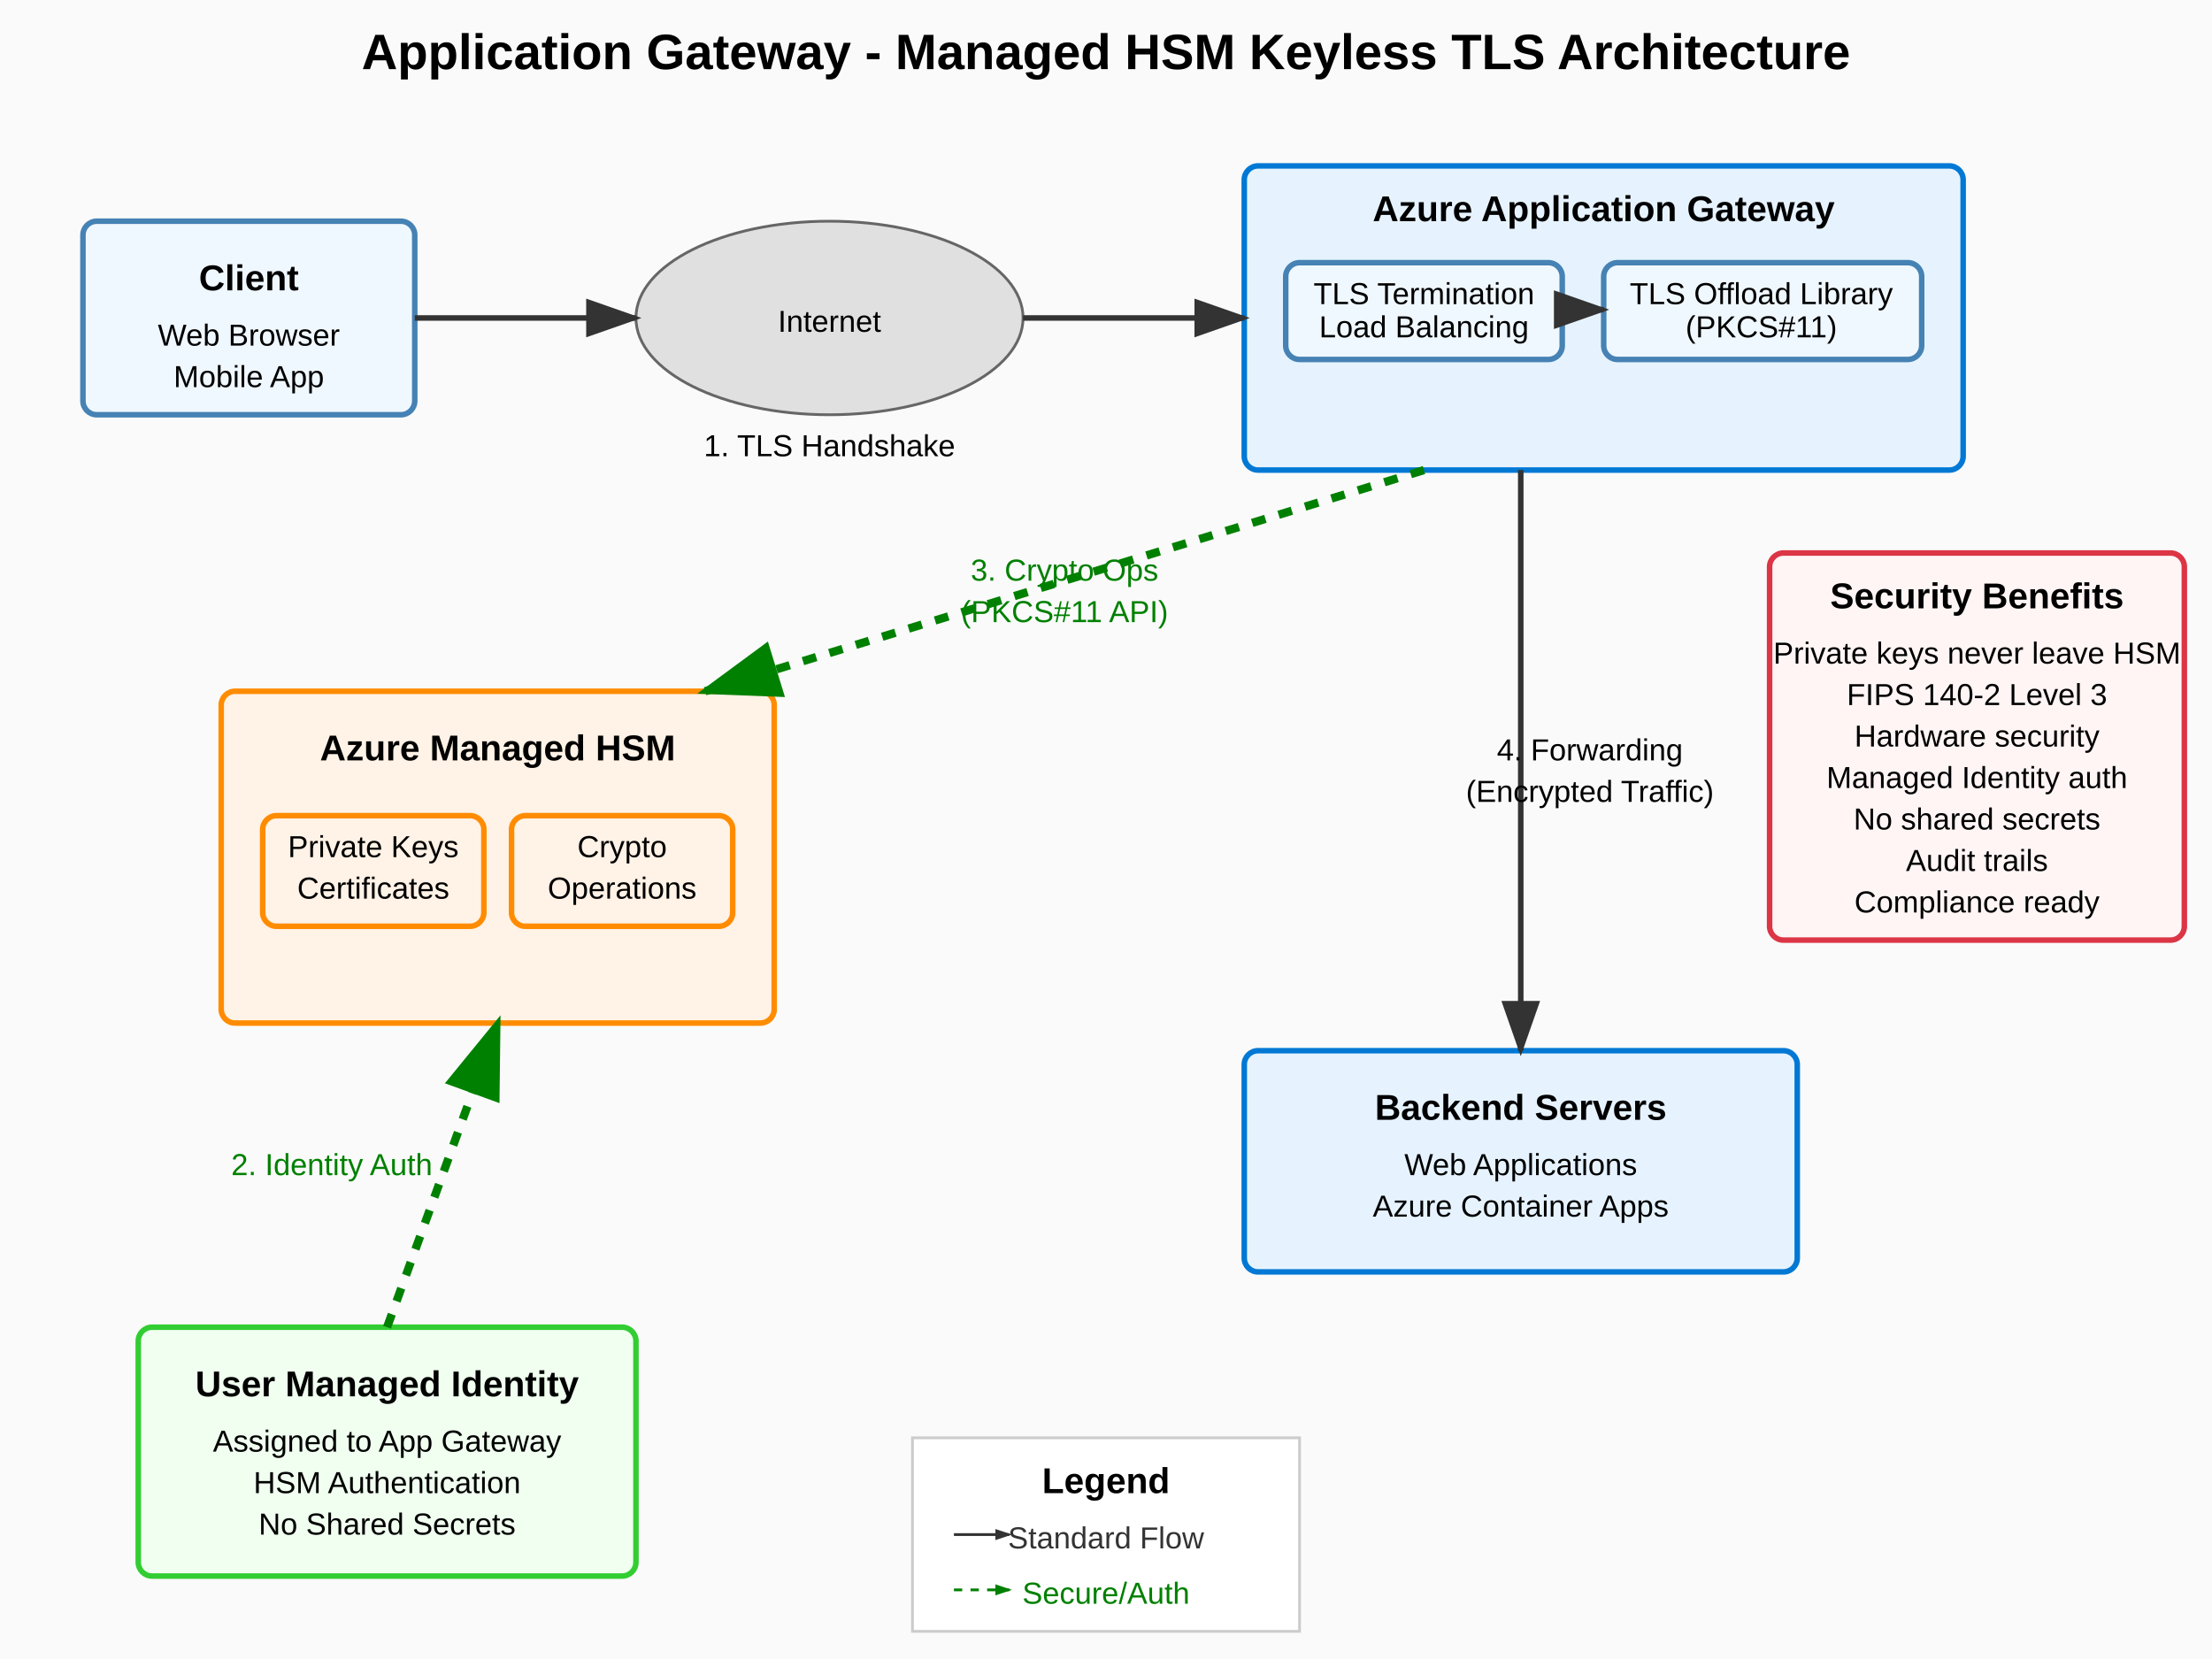
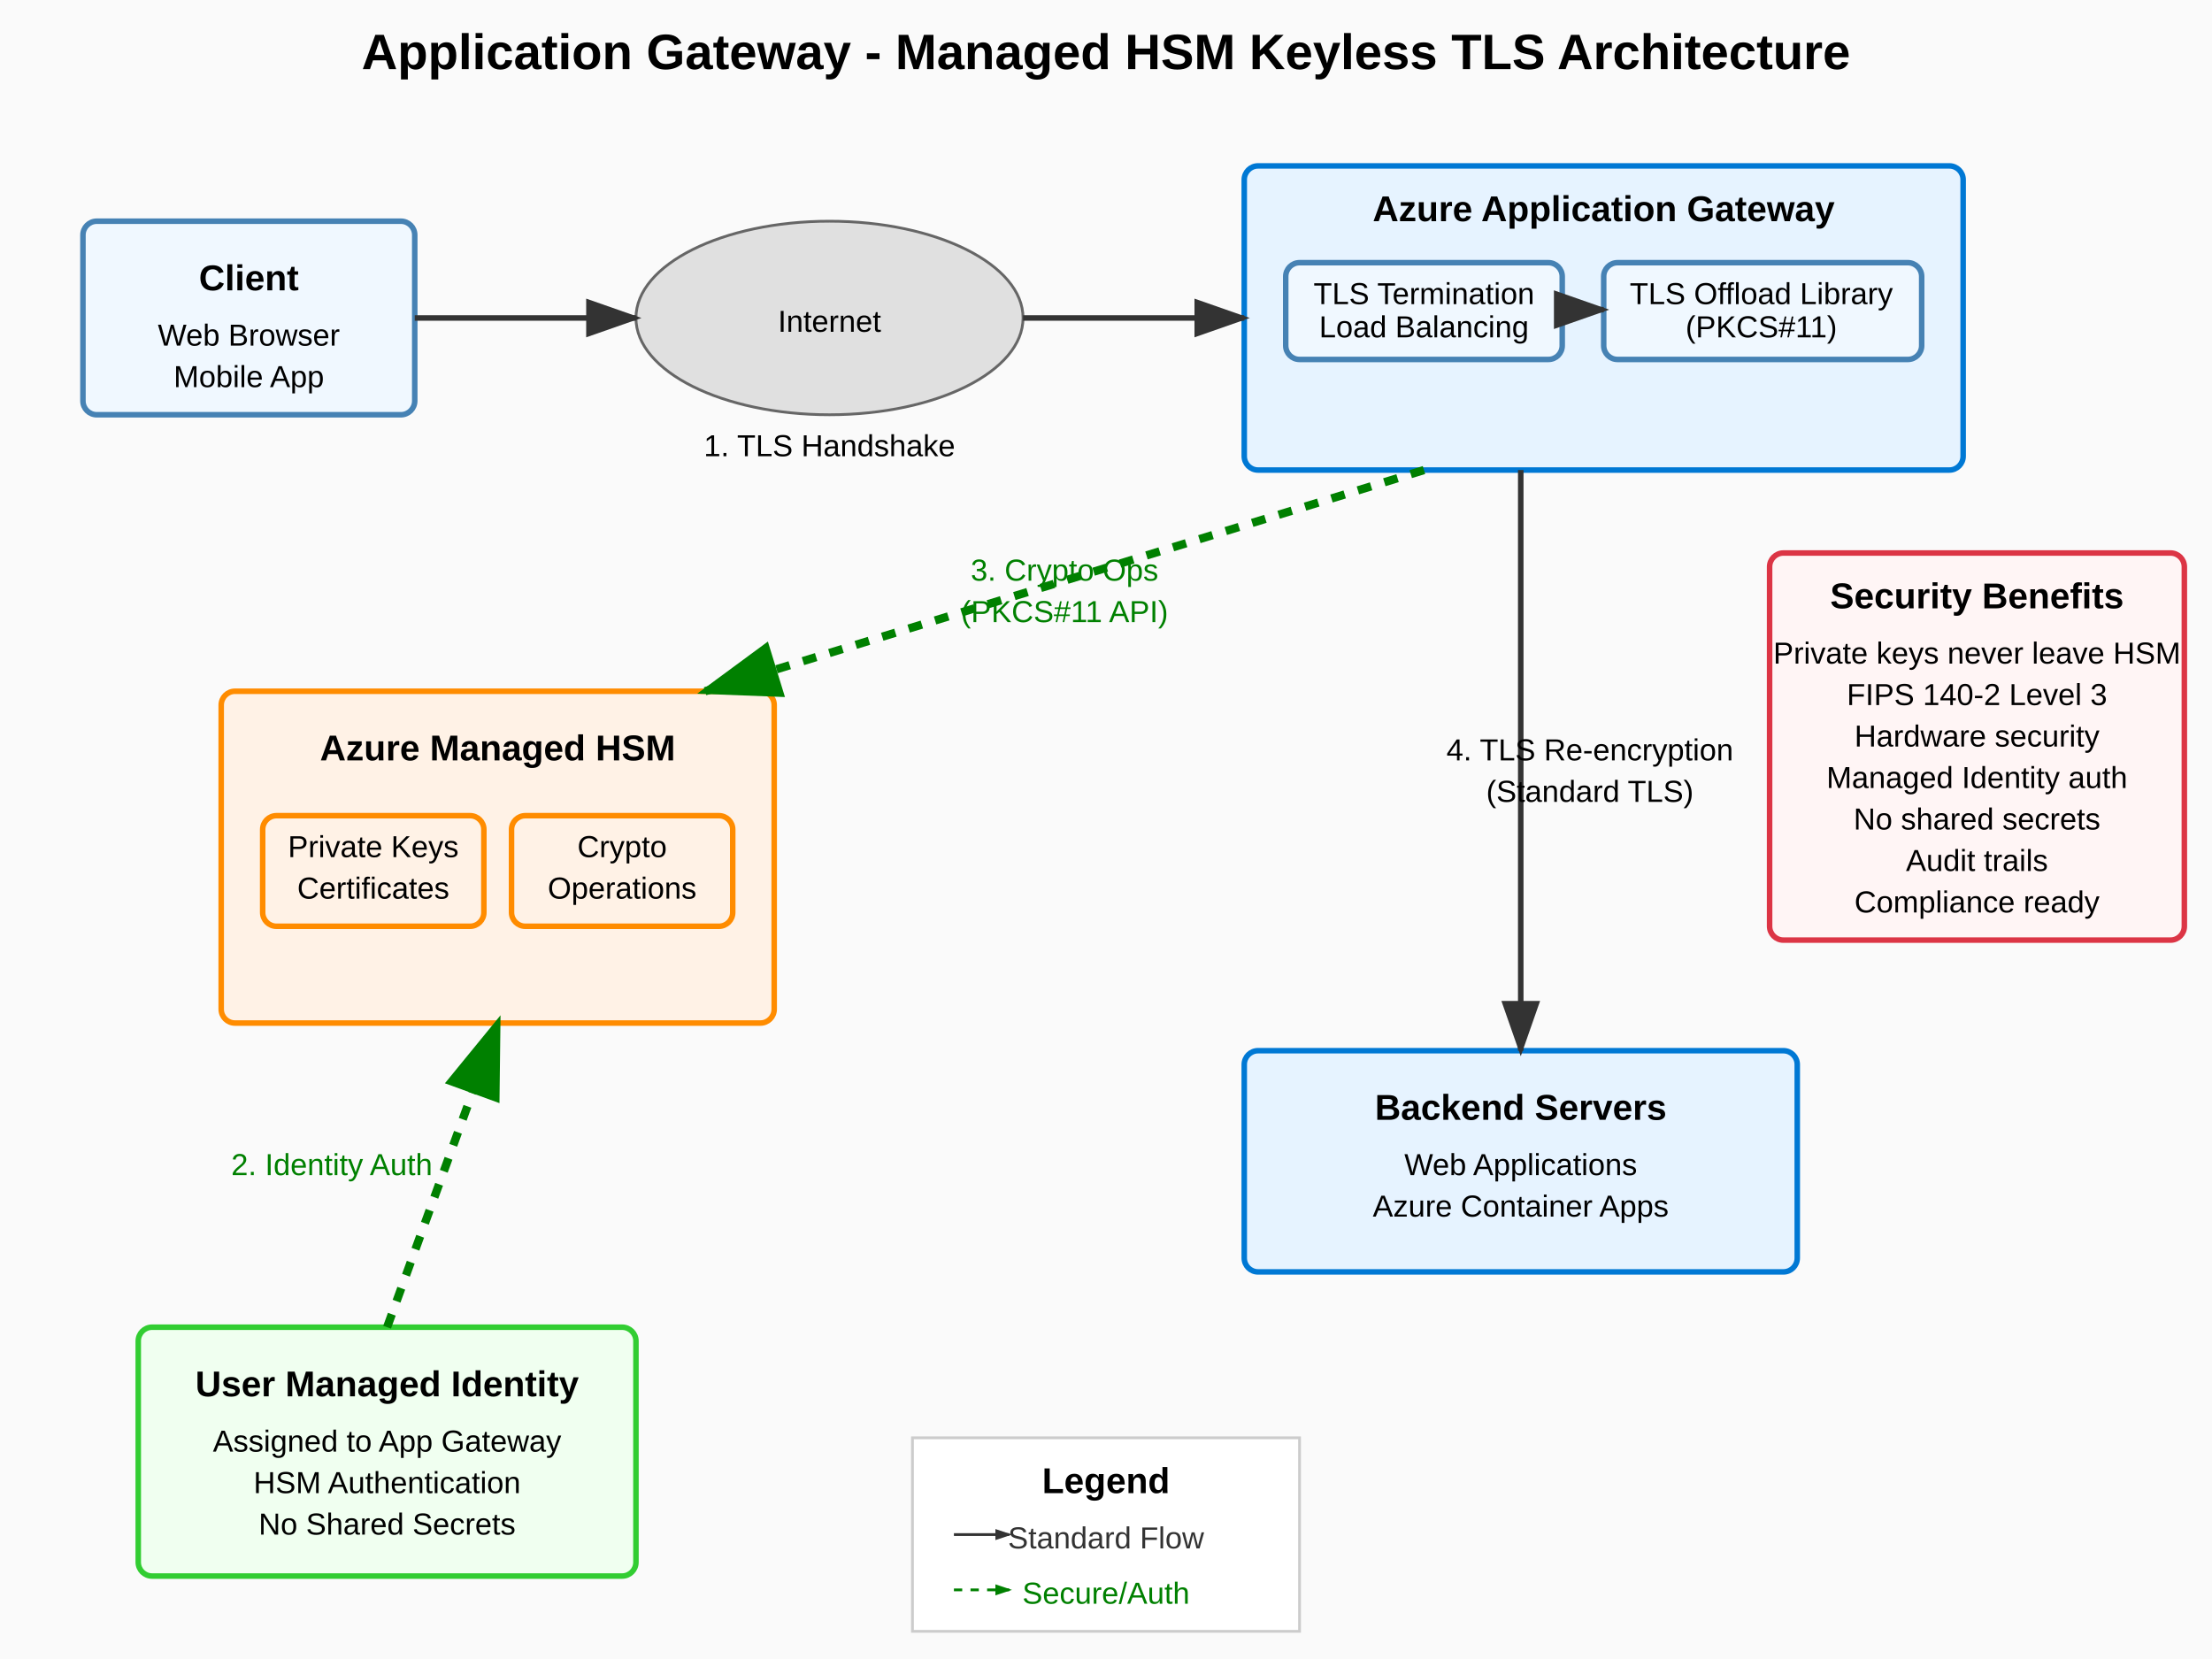
<svg xmlns="http://www.w3.org/2000/svg" width="800" height="600">
  <defs>
    <style>
      .box { fill: #f0f8ff; stroke: #4682b4; stroke-width: 2; rx: 5; }
      .azure-box { fill: #e6f3ff; stroke: #0078d4; stroke-width: 2; rx: 5; }
      .hsm-box { fill: #fff2e6; stroke: #ff8c00; stroke-width: 2; rx: 5; }
      .identity-box { fill: #f0fff0; stroke: #32cd32; stroke-width: 2; rx: 5; }
      .benefits-box { fill: #fff5f5; stroke: #dc3545; stroke-width: 2; rx: 5; }
      .features-box { fill: #f8f9fa; stroke: #6c757d; stroke-width: 2; rx: 5; }
      .text { font-family: Arial, sans-serif; font-size: 11px; text-anchor: middle; }
      .title { font-family: Arial, sans-serif; font-size: 13px; font-weight: bold; text-anchor: middle; }
      .main-title { font-family: Arial, sans-serif; font-size: 18px; font-weight: bold; text-anchor: middle; }
      .arrow { stroke: #333; stroke-width: 2; marker-end: url(#arrowhead); }
      .secure-arrow { stroke: #008000; stroke-width: 3; stroke-dasharray: 5,5; marker-end: url(#arrowhead-secure); }
      .legend-arrow { stroke: #333; stroke-width: 1; marker-end: url(#legend-arrowhead); }
      .legend-secure-arrow { stroke: #008000; stroke-width: 1; stroke-dasharray: 3,3; marker-end: url(#legend-arrowhead-secure); }
    </style>
    <marker id="arrowhead" markerWidth="10" markerHeight="7" refX="9" refY="3.5" orient="auto">
      <polygon points="0 0, 10 3.5, 0 7" fill="#333" />
    </marker>
    <marker id="arrowhead-secure" markerWidth="10" markerHeight="7" refX="9" refY="3.5" orient="auto">
      <polygon points="0 0, 10 3.5, 0 7" fill="#008000" />
    </marker>
    <marker id="legend-arrowhead" markerWidth="6" markerHeight="4" refX="5" refY="2" orient="auto">
      <polygon points="0 0, 6 2, 0 4" fill="#333" />
    </marker>
    <marker id="legend-arrowhead-secure" markerWidth="6" markerHeight="4" refX="5" refY="2" orient="auto">
      <polygon points="0 0, 6 2, 0 4" fill="#008000" />
    </marker>
  </defs>
  <rect x="0" y="0" width="800" height="600" fill="#fafafa" />
  <text x="400" y="25" class="main-title">Application Gateway - Managed HSM Keyless TLS Architecture</text>
  <rect x="30" y="80" width="120" height="70" class="box" />
  <text x="90" y="105" class="title">Client</text>
  <text x="90" y="125" class="text">Web Browser</text>
  <text x="90" y="140" class="text">Mobile App</text>
  <ellipse cx="300" cy="115" rx="70" ry="35" fill="#e0e0e0" stroke="#666" stroke-width="1" />
  <text x="300" y="120" class="text">Internet</text>
  <rect x="450" y="60" width="260" height="110" class="azure-box" />
  <text x="580" y="80" class="title">Azure Application Gateway</text>
  <rect x="465" y="95" width="100" height="35" class="box" />
  <text x="515" y="110" class="text">TLS Termination</text>
  <text x="515" y="122" class="text">Load Balancing</text>
  <rect x="580" y="95" width="115" height="35" class="box" />
  <text x="637" y="110" class="text">TLS Offload Library</text>
  <text x="637" y="122" class="text">(PKCS#11)</text>
  <rect x="80" y="250" width="200" height="120" class="hsm-box" />
  <text x="180" y="275" class="title">Azure Managed HSM</text>
  <rect x="95" y="295" width="80" height="40" class="hsm-box" />
  <text x="135" y="310" class="text">Private Keys</text>
  <text x="135" y="325" class="text">Certificates</text>
  <rect x="185" y="295" width="80" height="40" class="hsm-box" />
  <text x="225" y="310" class="text">Crypto</text>
  <text x="225" y="325" class="text">Operations</text>
  <rect x="450" y="380" width="200" height="80" class="azure-box" />
  <text x="550" y="405" class="title">Backend Servers</text>
  <text x="550" y="425" class="text">Web Applications</text>
  <text x="550" y="440" class="text">Azure Container Apps</text>
  <rect x="50" y="480" width="180" height="90" class="identity-box" />
  <text x="140" y="505" class="title">User Managed Identity</text>
  <text x="140" y="525" class="text">Assigned to App Gateway</text>
  <text x="140" y="540" class="text">HSM Authentication</text>
  <text x="140" y="555" class="text">No Shared Secrets</text>
  <line x1="150" y1="115" x2="230" y2="115" class="arrow" />
  <text x="300" y="165" class="text">1. TLS Handshake</text>
  <line x1="370" y1="115" x2="450" y2="115" class="arrow" />
  <line x1="565" y1="112" x2="580" y2="112" class="arrow" />
  <line x1="515" y1="170" x2="255" y2="250" class="secure-arrow" />
  <text x="385" y="210" class="text" fill="#008000">3. Crypto Ops</text>
  <text x="385" y="225" class="text" fill="#008000">(PKCS#11 API)</text>
  <line x1="140" y1="480" x2="180" y2="370" class="secure-arrow" />
  <text x="120" y="425" class="text" fill="#008000">2. Identity Auth</text>
  <line x1="550" y1="170" x2="550" y2="380" class="arrow" />
-   <text x="575" y="275" class="text">4. Forwarding</text>
-   <text x="575" y="290" class="text">(Encrypted Traffic)</text>
+   <text x="575" y="275" class="text">4. TLS Re-encryption</text>
+   <text x="575" y="290" class="text">(Standard TLS)</text>
  <rect x="640" y="200" width="150" height="140" class="benefits-box" />
  <text x="715" y="220" class="title">Security Benefits</text>
  <text x="715" y="240" class="text">Private keys never leave HSM</text>
  <text x="715" y="255" class="text">FIPS 140-2 Level 3</text>
  <text x="715" y="270" class="text">Hardware security</text>
  <text x="715" y="285" class="text">Managed Identity auth</text>
  <text x="715" y="300" class="text">No shared secrets</text>
  <text x="715" y="315" class="text">Audit trails</text>
  <text x="715" y="330" class="text">Compliance ready</text>
  <rect x="330" y="520" width="140" height="70" fill="#ffffff" stroke="#ccc" stroke-width="1" />
  <text x="400" y="540" class="title">Legend</text>
  <line x1="345" y1="555" x2="365" y2="555" class="legend-arrow" />
  <text x="400" y="560" class="text" fill="#333">Standard Flow</text>
  <line x1="345" y1="575" x2="365" y2="575" class="legend-secure-arrow" />
  <text x="400" y="580" class="text" fill="#008000">Secure/Auth</text>
</svg>
